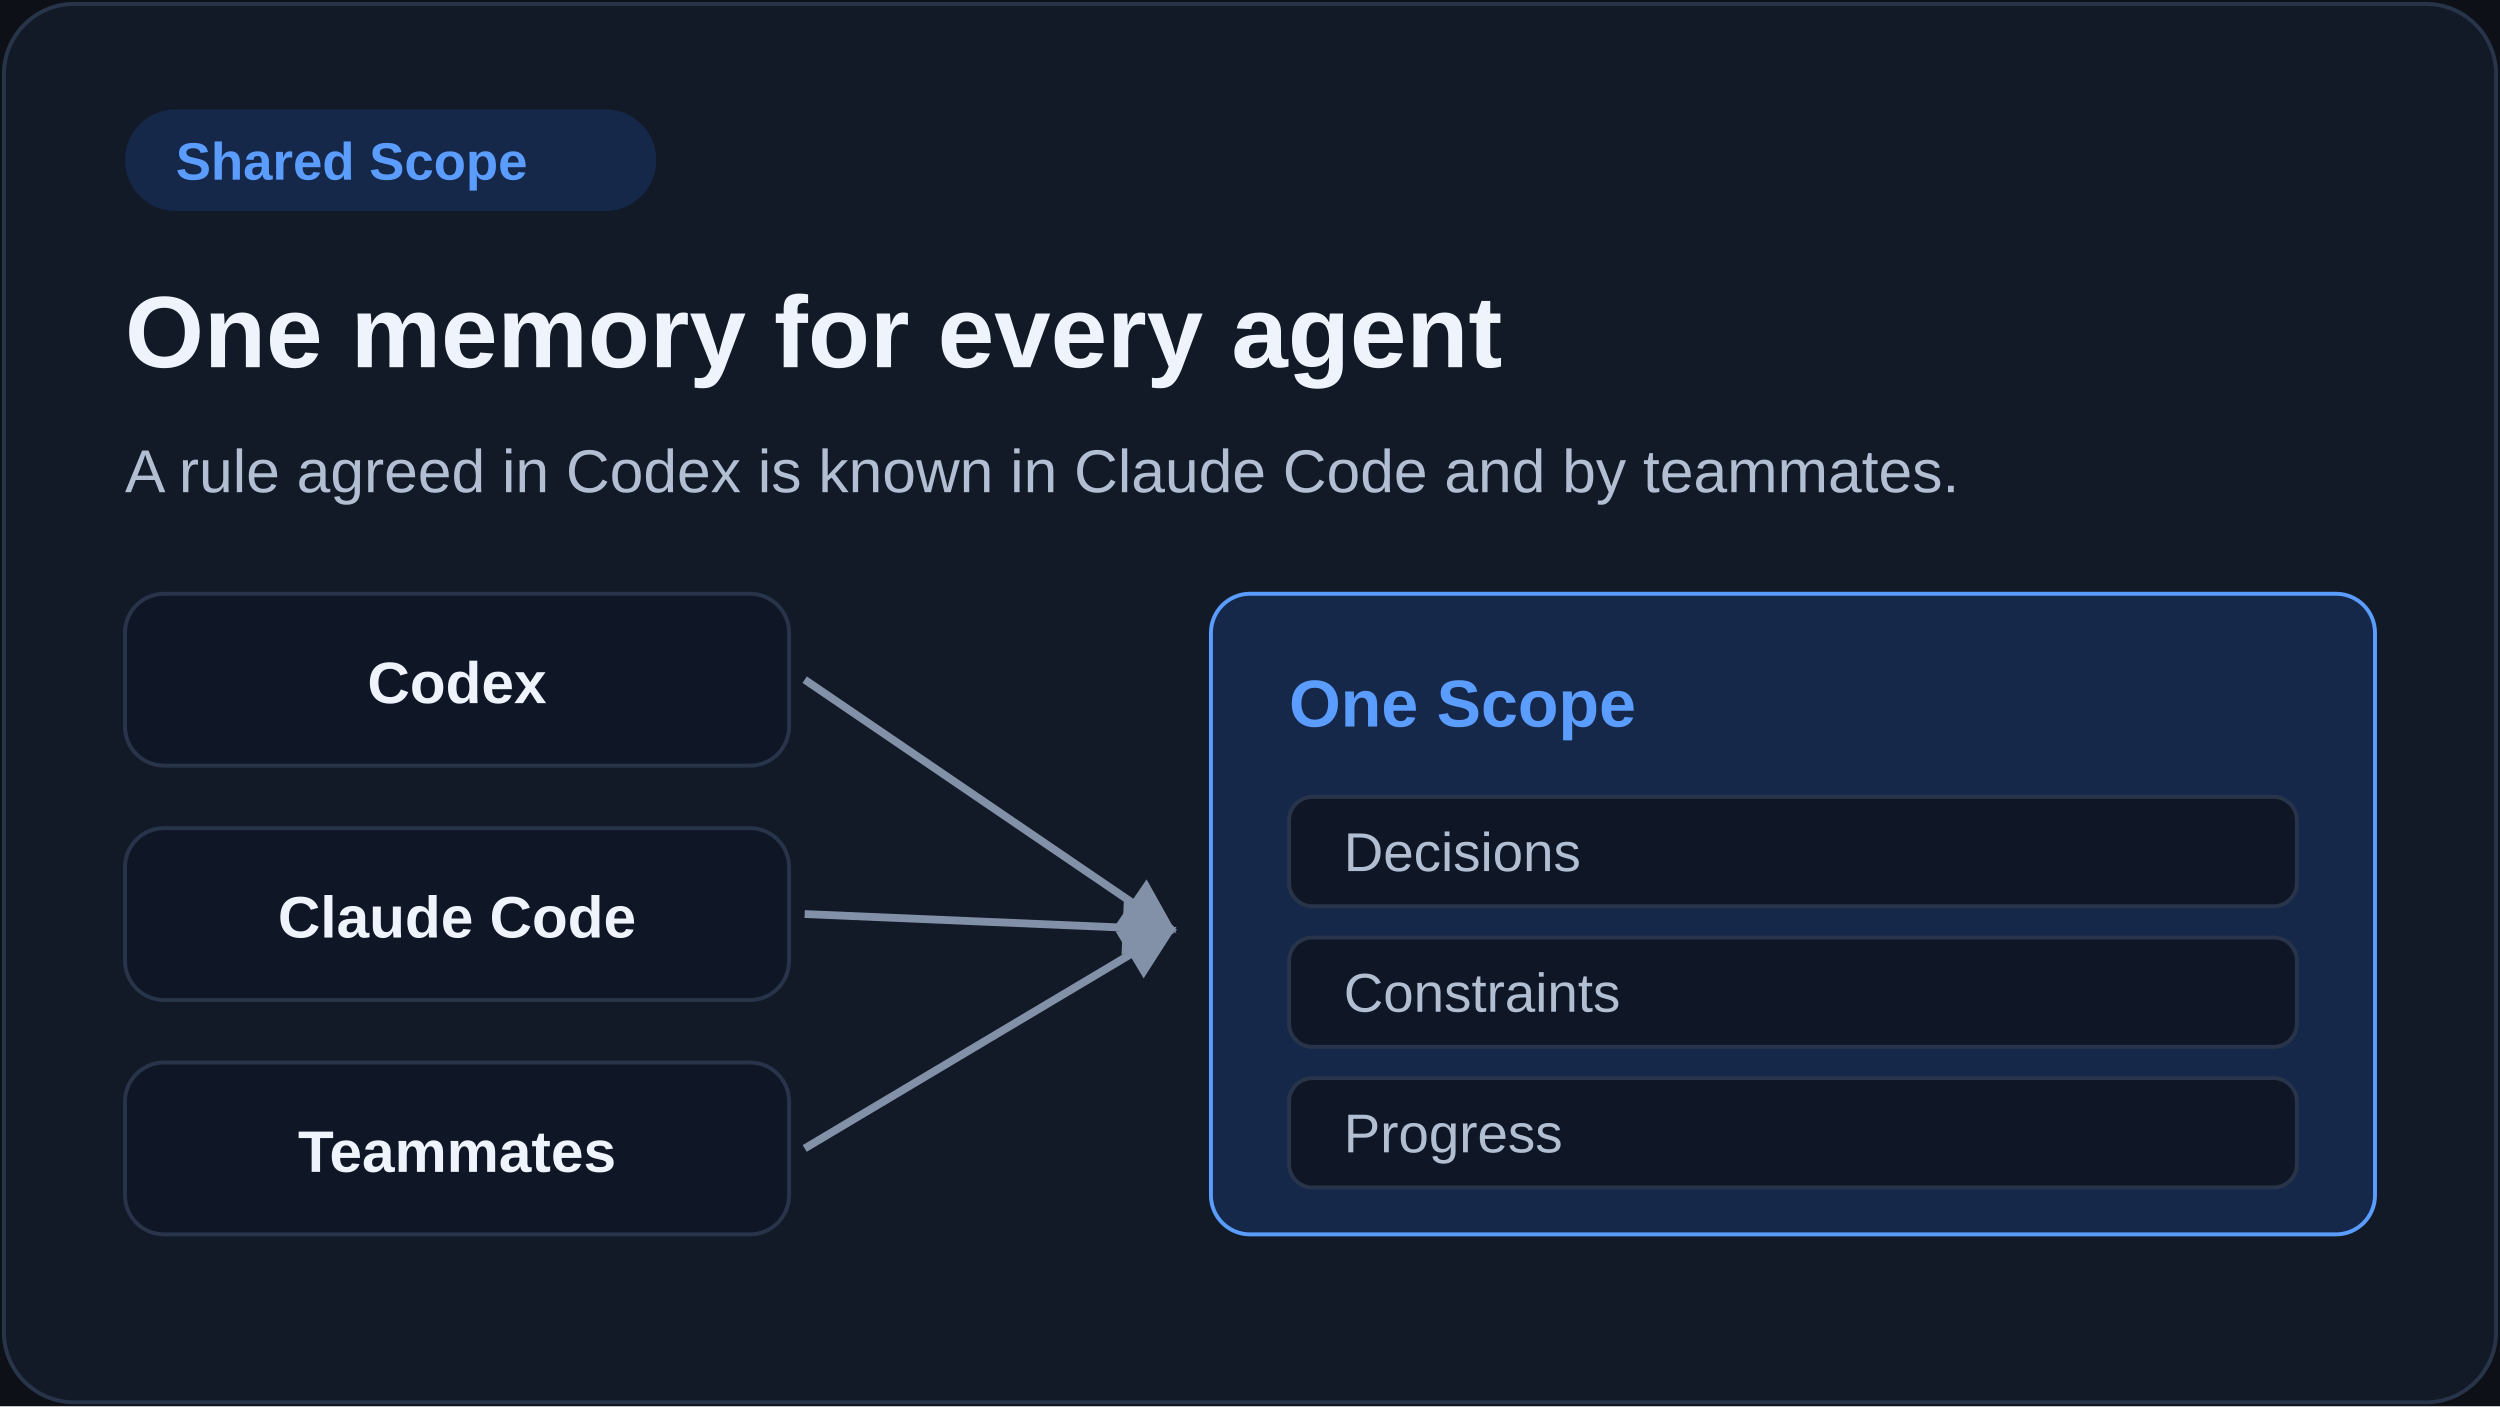
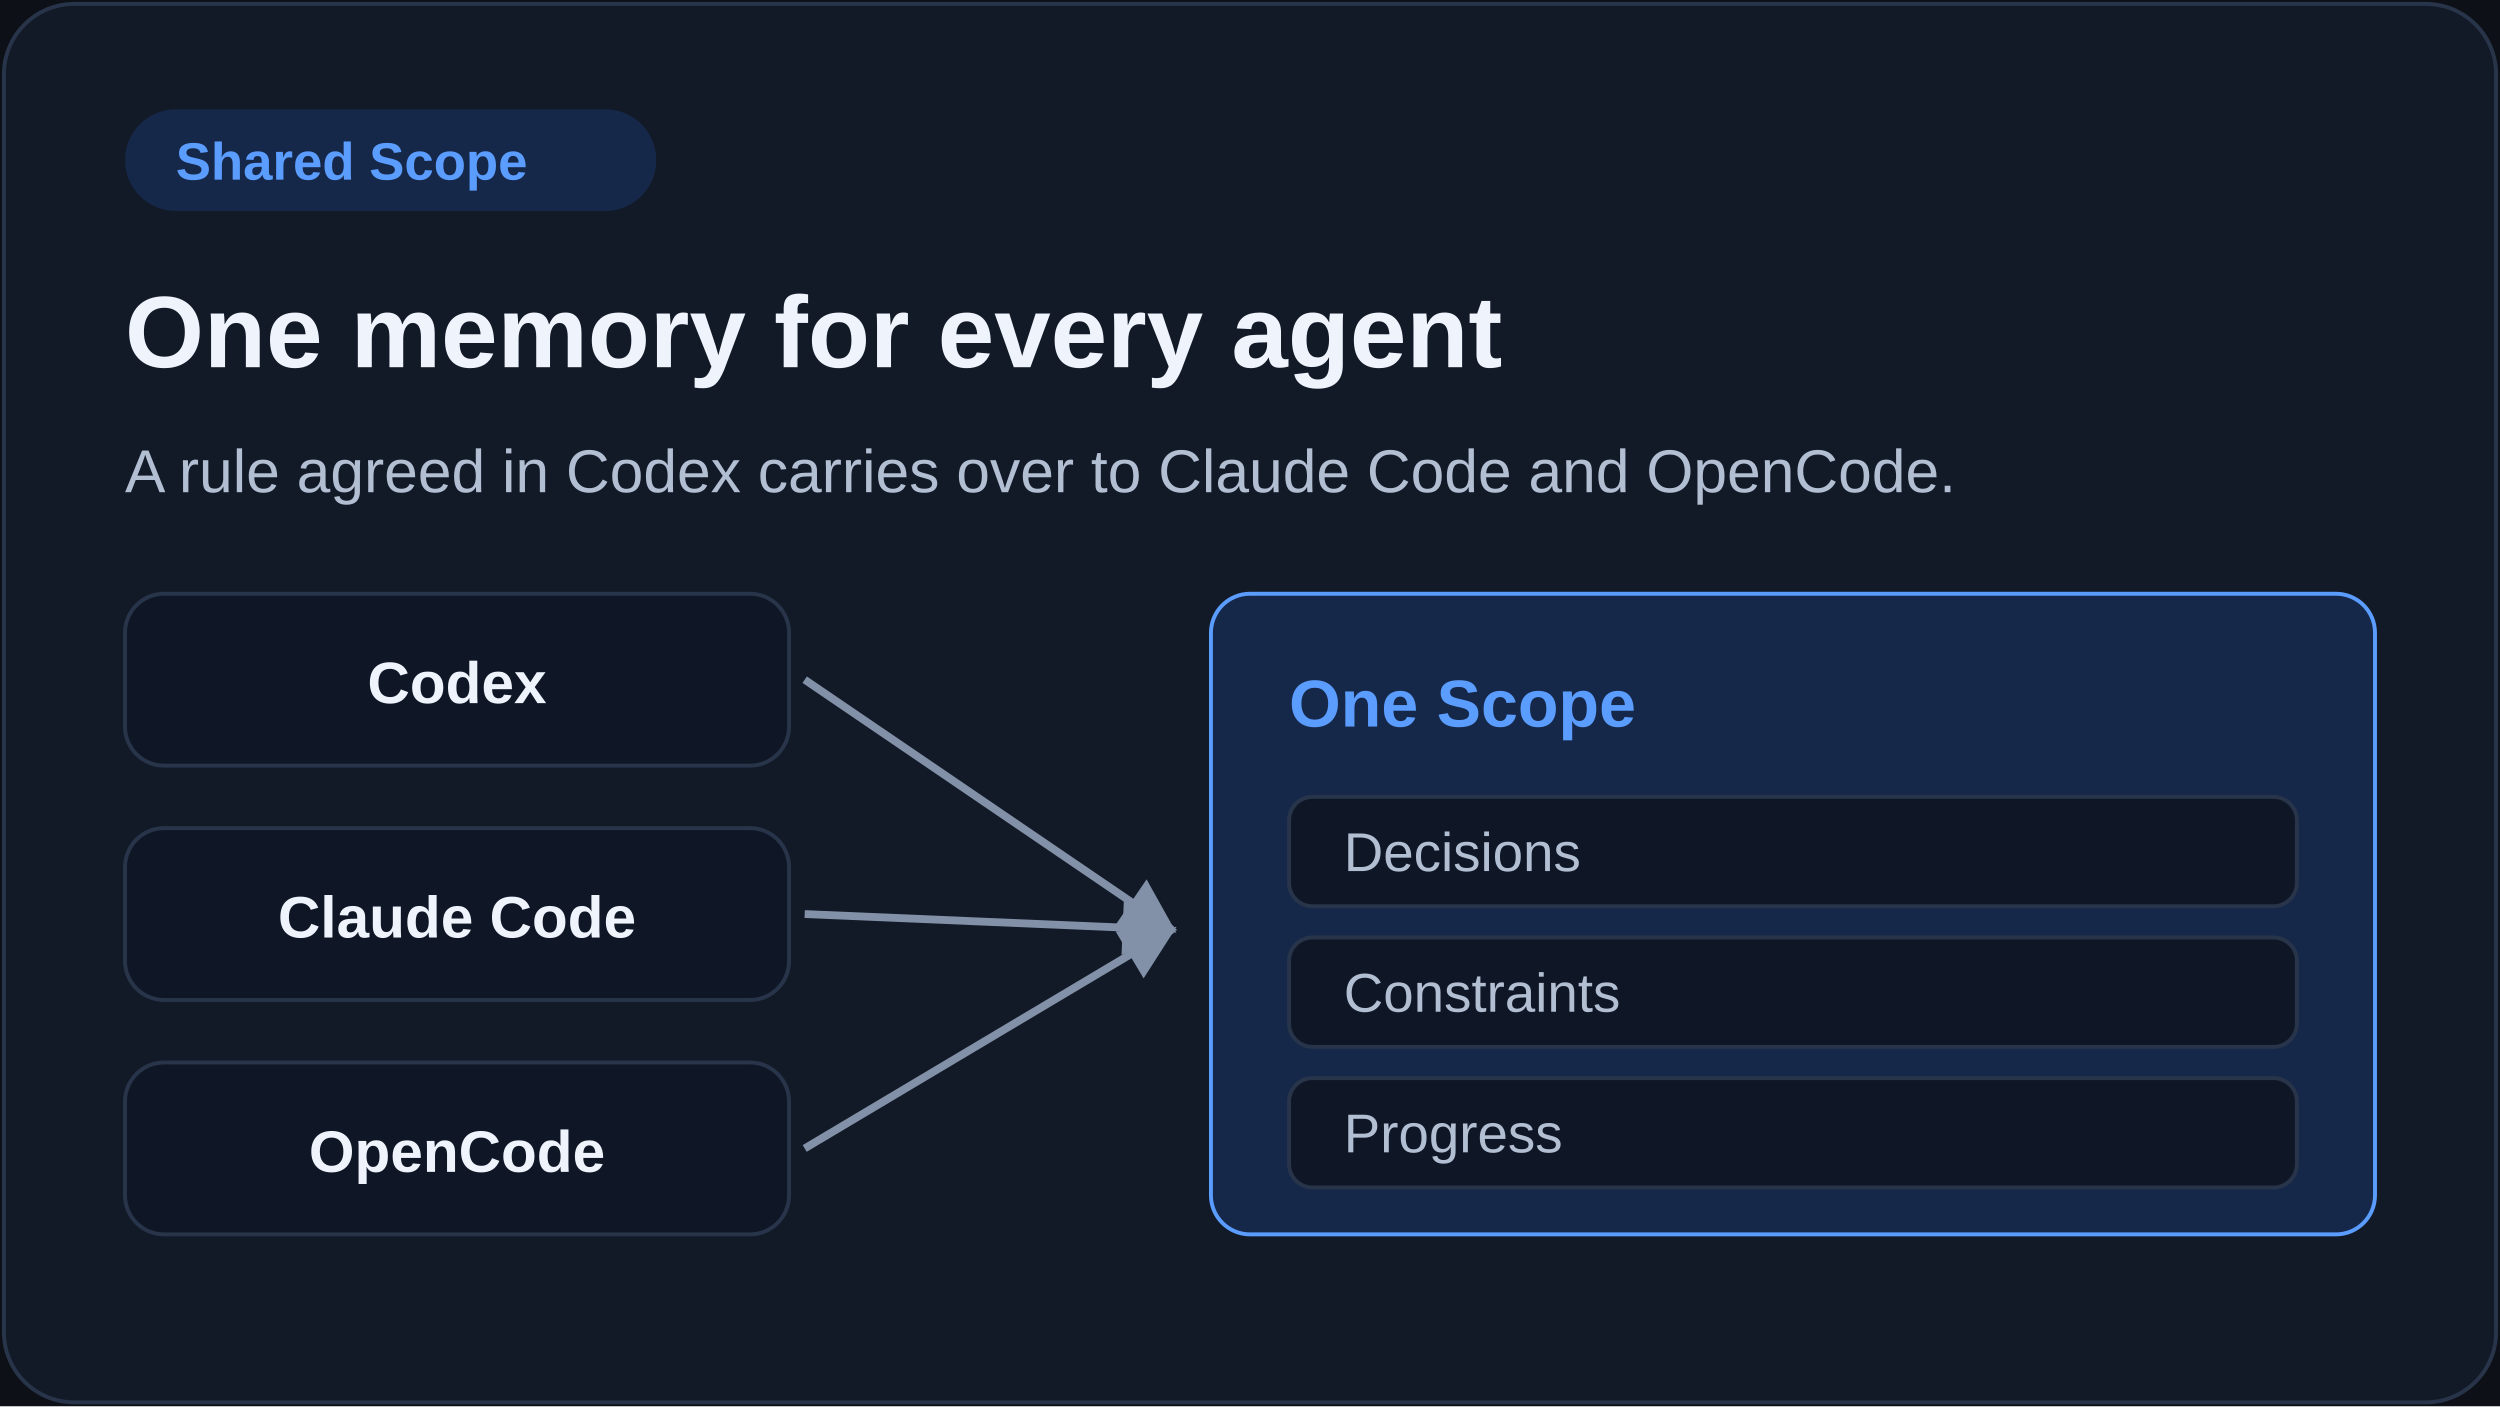
<svg xmlns="http://www.w3.org/2000/svg" width="640" height="360" viewBox="0 0 640 360" role="img" aria-labelledby="title">
  <defs>
    <marker id="head-muted" viewBox="0 0 10 10" refX="9" refY="5" markerWidth="7" markerHeight="7" orient="auto-start-reverse">
      <path d="M0 0L10 5L0 10Z" fill="#8391a8" />
    </marker>
    <marker id="head-accent" viewBox="0 0 10 10" refX="9" refY="5" markerWidth="7" markerHeight="7" orient="auto-start-reverse">
      <path d="M0 0L10 5L0 10Z" fill="#5b9dff" />
    </marker>
  </defs>
  <rect width="640" height="360" fill="#0d1117" />
  <rect x="1" y="1" width="638" height="358" rx="18" fill="#121a28" stroke="#283449" />
  <g font-family="-apple-system,BlinkMacSystemFont,'Segoe UI','PingFang SC','Hiragino Sans','Microsoft YaHei',Arial,sans-serif">
    <rect x="32" y="28" width="136" height="26" rx="13" fill="#16284a" />
    <text x="45" y="46" font-size="13.5" font-weight="700" fill="#5b9dff" text-anchor="start">Shared Scope</text>
    <text x="32" y="94" font-size="26" font-weight="800" fill="#eef3fc" text-anchor="start">One memory for every agent</text>
-     <text x="32" y="126" font-size="15.5" font-weight="400" fill="#b2bed2" text-anchor="start">A rule agreed in Codex is known in Claude Code and by teammates.</text>
+     <text x="32" y="126" font-size="15.5" font-weight="400" fill="#b2bed2" text-anchor="start">A rule agreed in Codex carries over to Claude Code and OpenCode.</text>
    <rect x="32" y="152" width="170" height="44" rx="10" fill="#0f1726" stroke="#283449" />
    <text x="117" y="180" font-size="15" font-weight="600" fill="#eef3fc" text-anchor="middle">Codex</text>
    <path d="M206 174L300 238" stroke="#8391a8" stroke-width="2" fill="none" marker-end="url(#head-muted)" />
    <rect x="32" y="212" width="170" height="44" rx="10" fill="#0f1726" stroke="#283449" />
    <text x="117" y="240" font-size="15" font-weight="600" fill="#eef3fc" text-anchor="middle">Claude Code</text>
    <path d="M206 234L300 238" stroke="#8391a8" stroke-width="2" fill="none" marker-end="url(#head-muted)" />
    <rect x="32" y="272" width="170" height="44" rx="10" fill="#0f1726" stroke="#283449" />
-     <text x="117" y="300" font-size="15" font-weight="600" fill="#eef3fc" text-anchor="middle">Teammates</text>
+     <text x="117" y="300" font-size="15" font-weight="600" fill="#eef3fc" text-anchor="middle">OpenCode</text>
    <path d="M206 294L300 238" stroke="#8391a8" stroke-width="2" fill="none" marker-end="url(#head-muted)" />
    <rect x="310" y="152" width="298" height="164" rx="10" fill="#16284a" stroke="#5b9dff" />
    <text x="330" y="186" font-size="17" font-weight="700" fill="#5b9dff" text-anchor="start">One Scope</text>
    <rect x="330" y="204" width="258" height="28" rx="6" fill="#0f1726" stroke="#283449" />
    <text x="344" y="223" font-size="14" font-weight="400" fill="#b2bed2" text-anchor="start">Decisions</text>
    <rect x="330" y="240" width="258" height="28" rx="6" fill="#0f1726" stroke="#283449" />
    <text x="344" y="259" font-size="14" font-weight="400" fill="#b2bed2" text-anchor="start">Constraints</text>
    <rect x="330" y="276" width="258" height="28" rx="6" fill="#0f1726" stroke="#283449" />
    <text x="344" y="295" font-size="14" font-weight="400" fill="#b2bed2" text-anchor="start">Progress</text>
  </g>
</svg>
